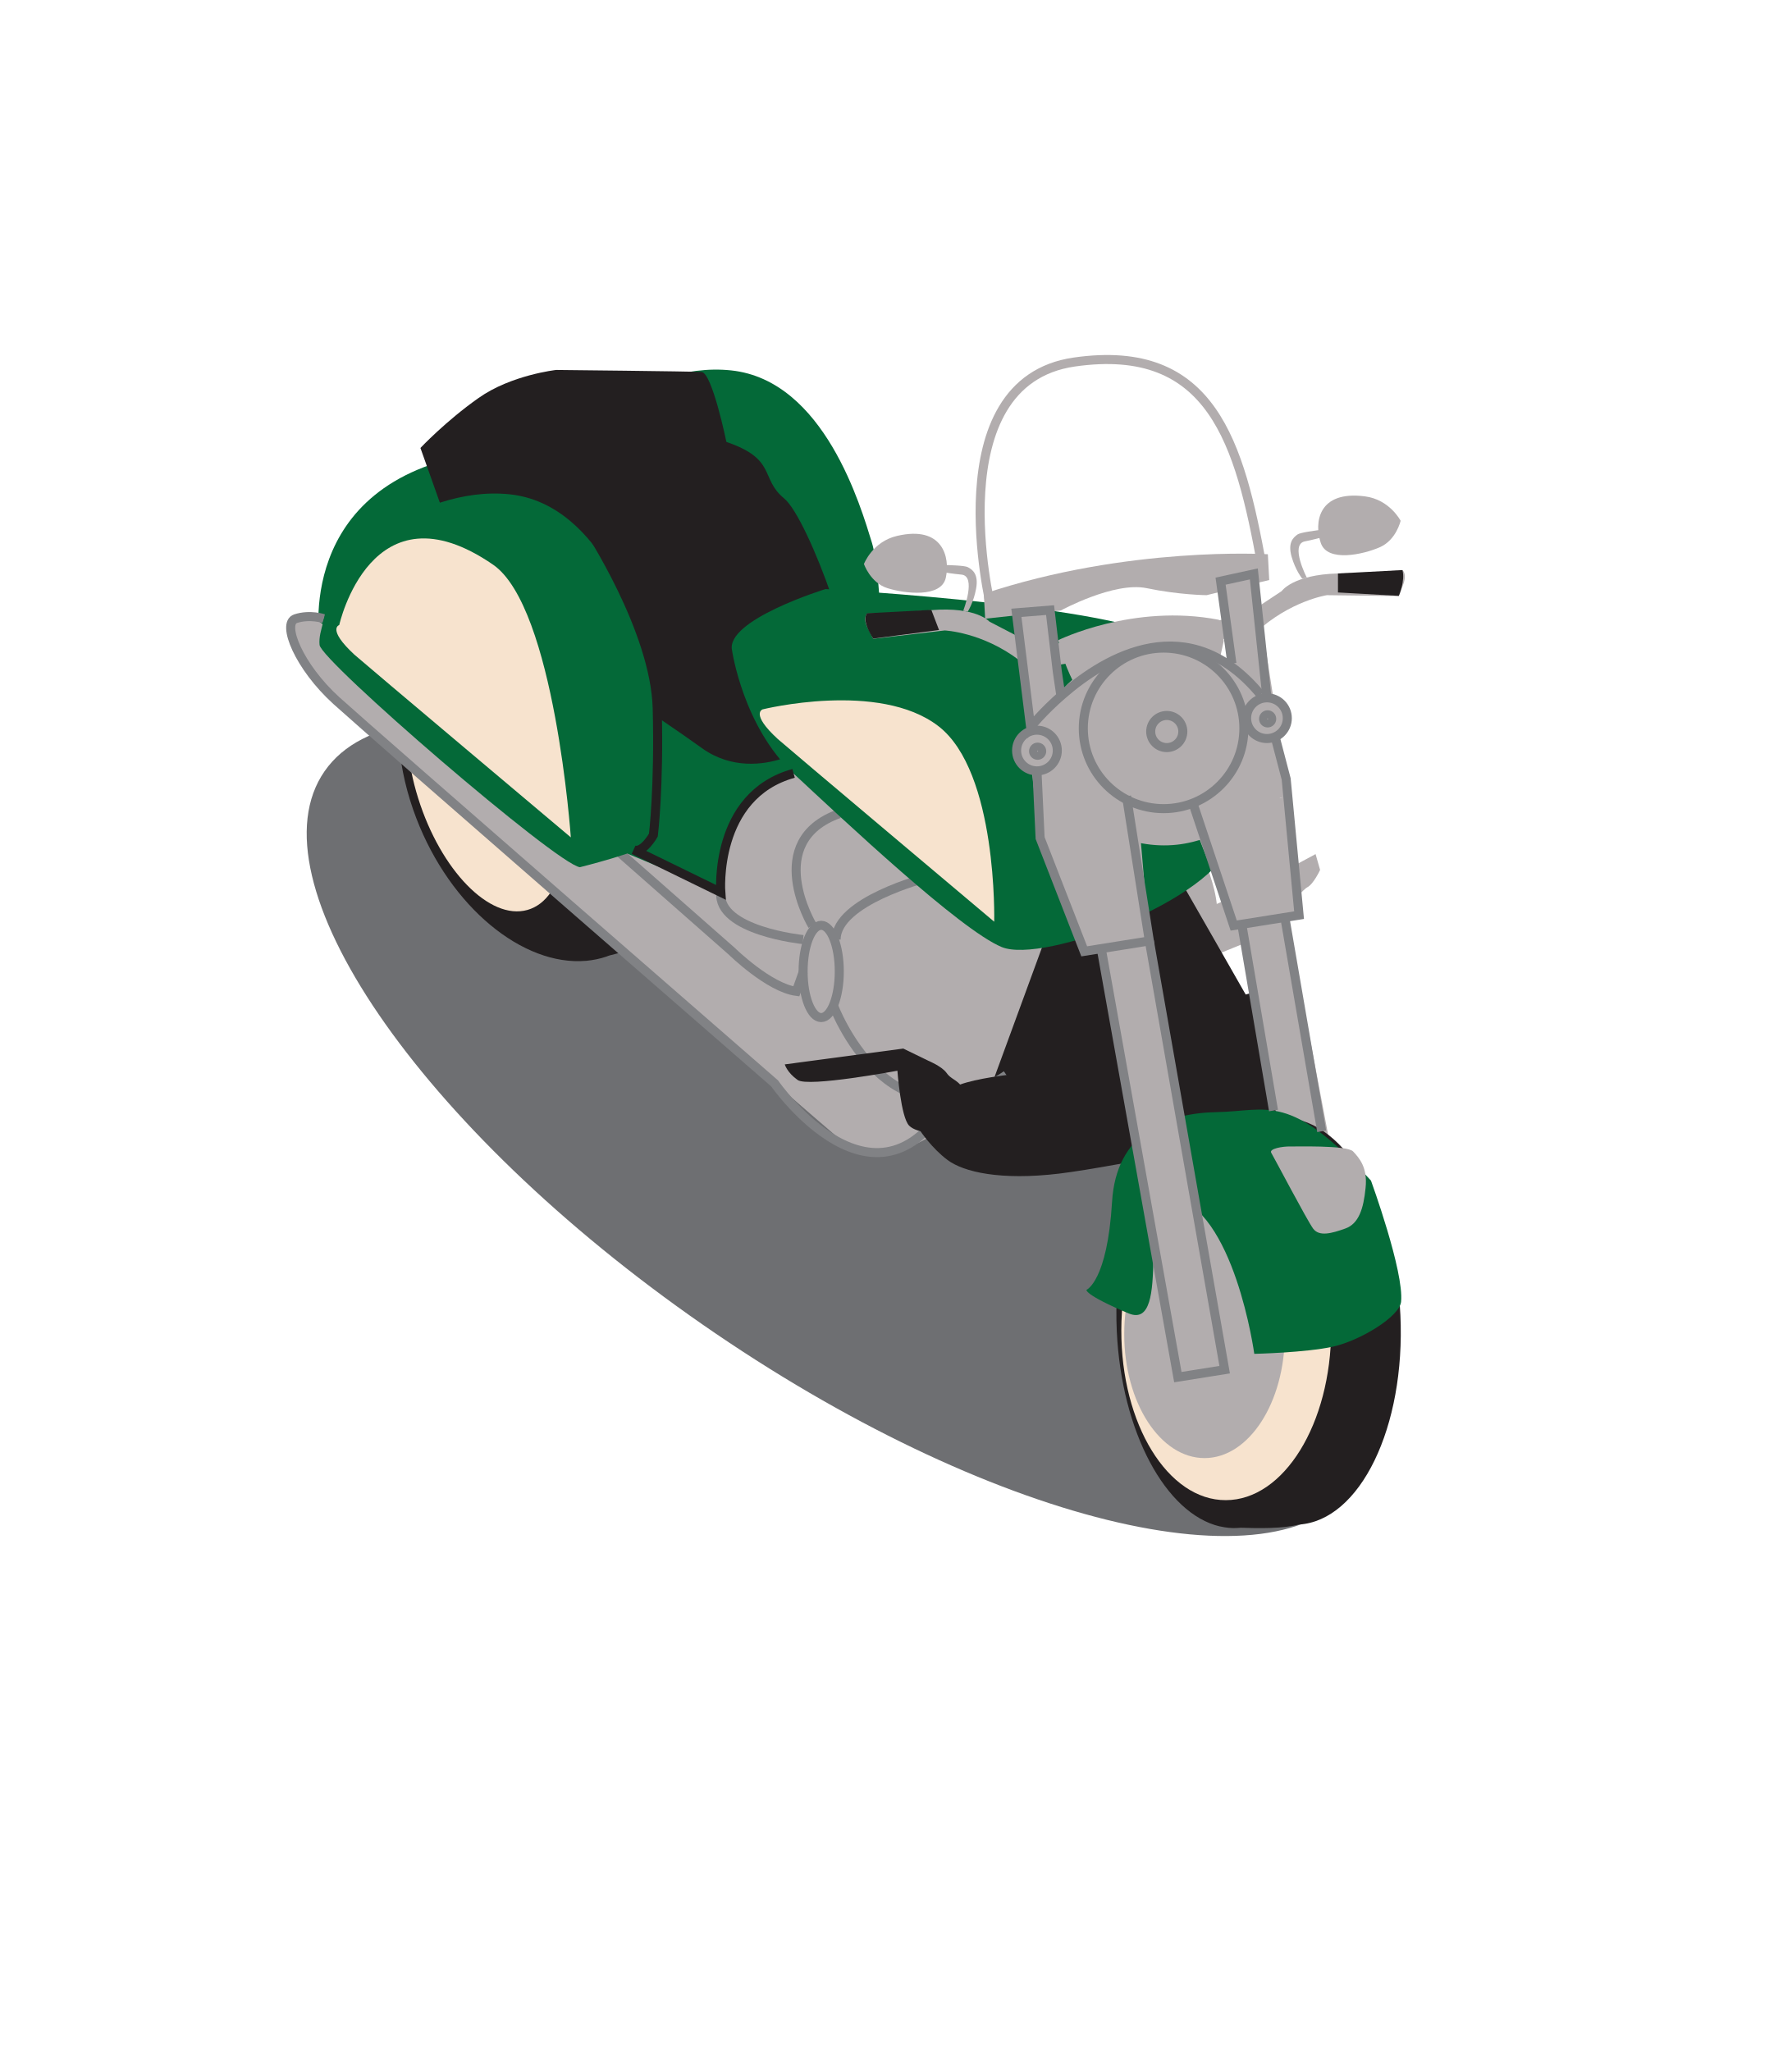
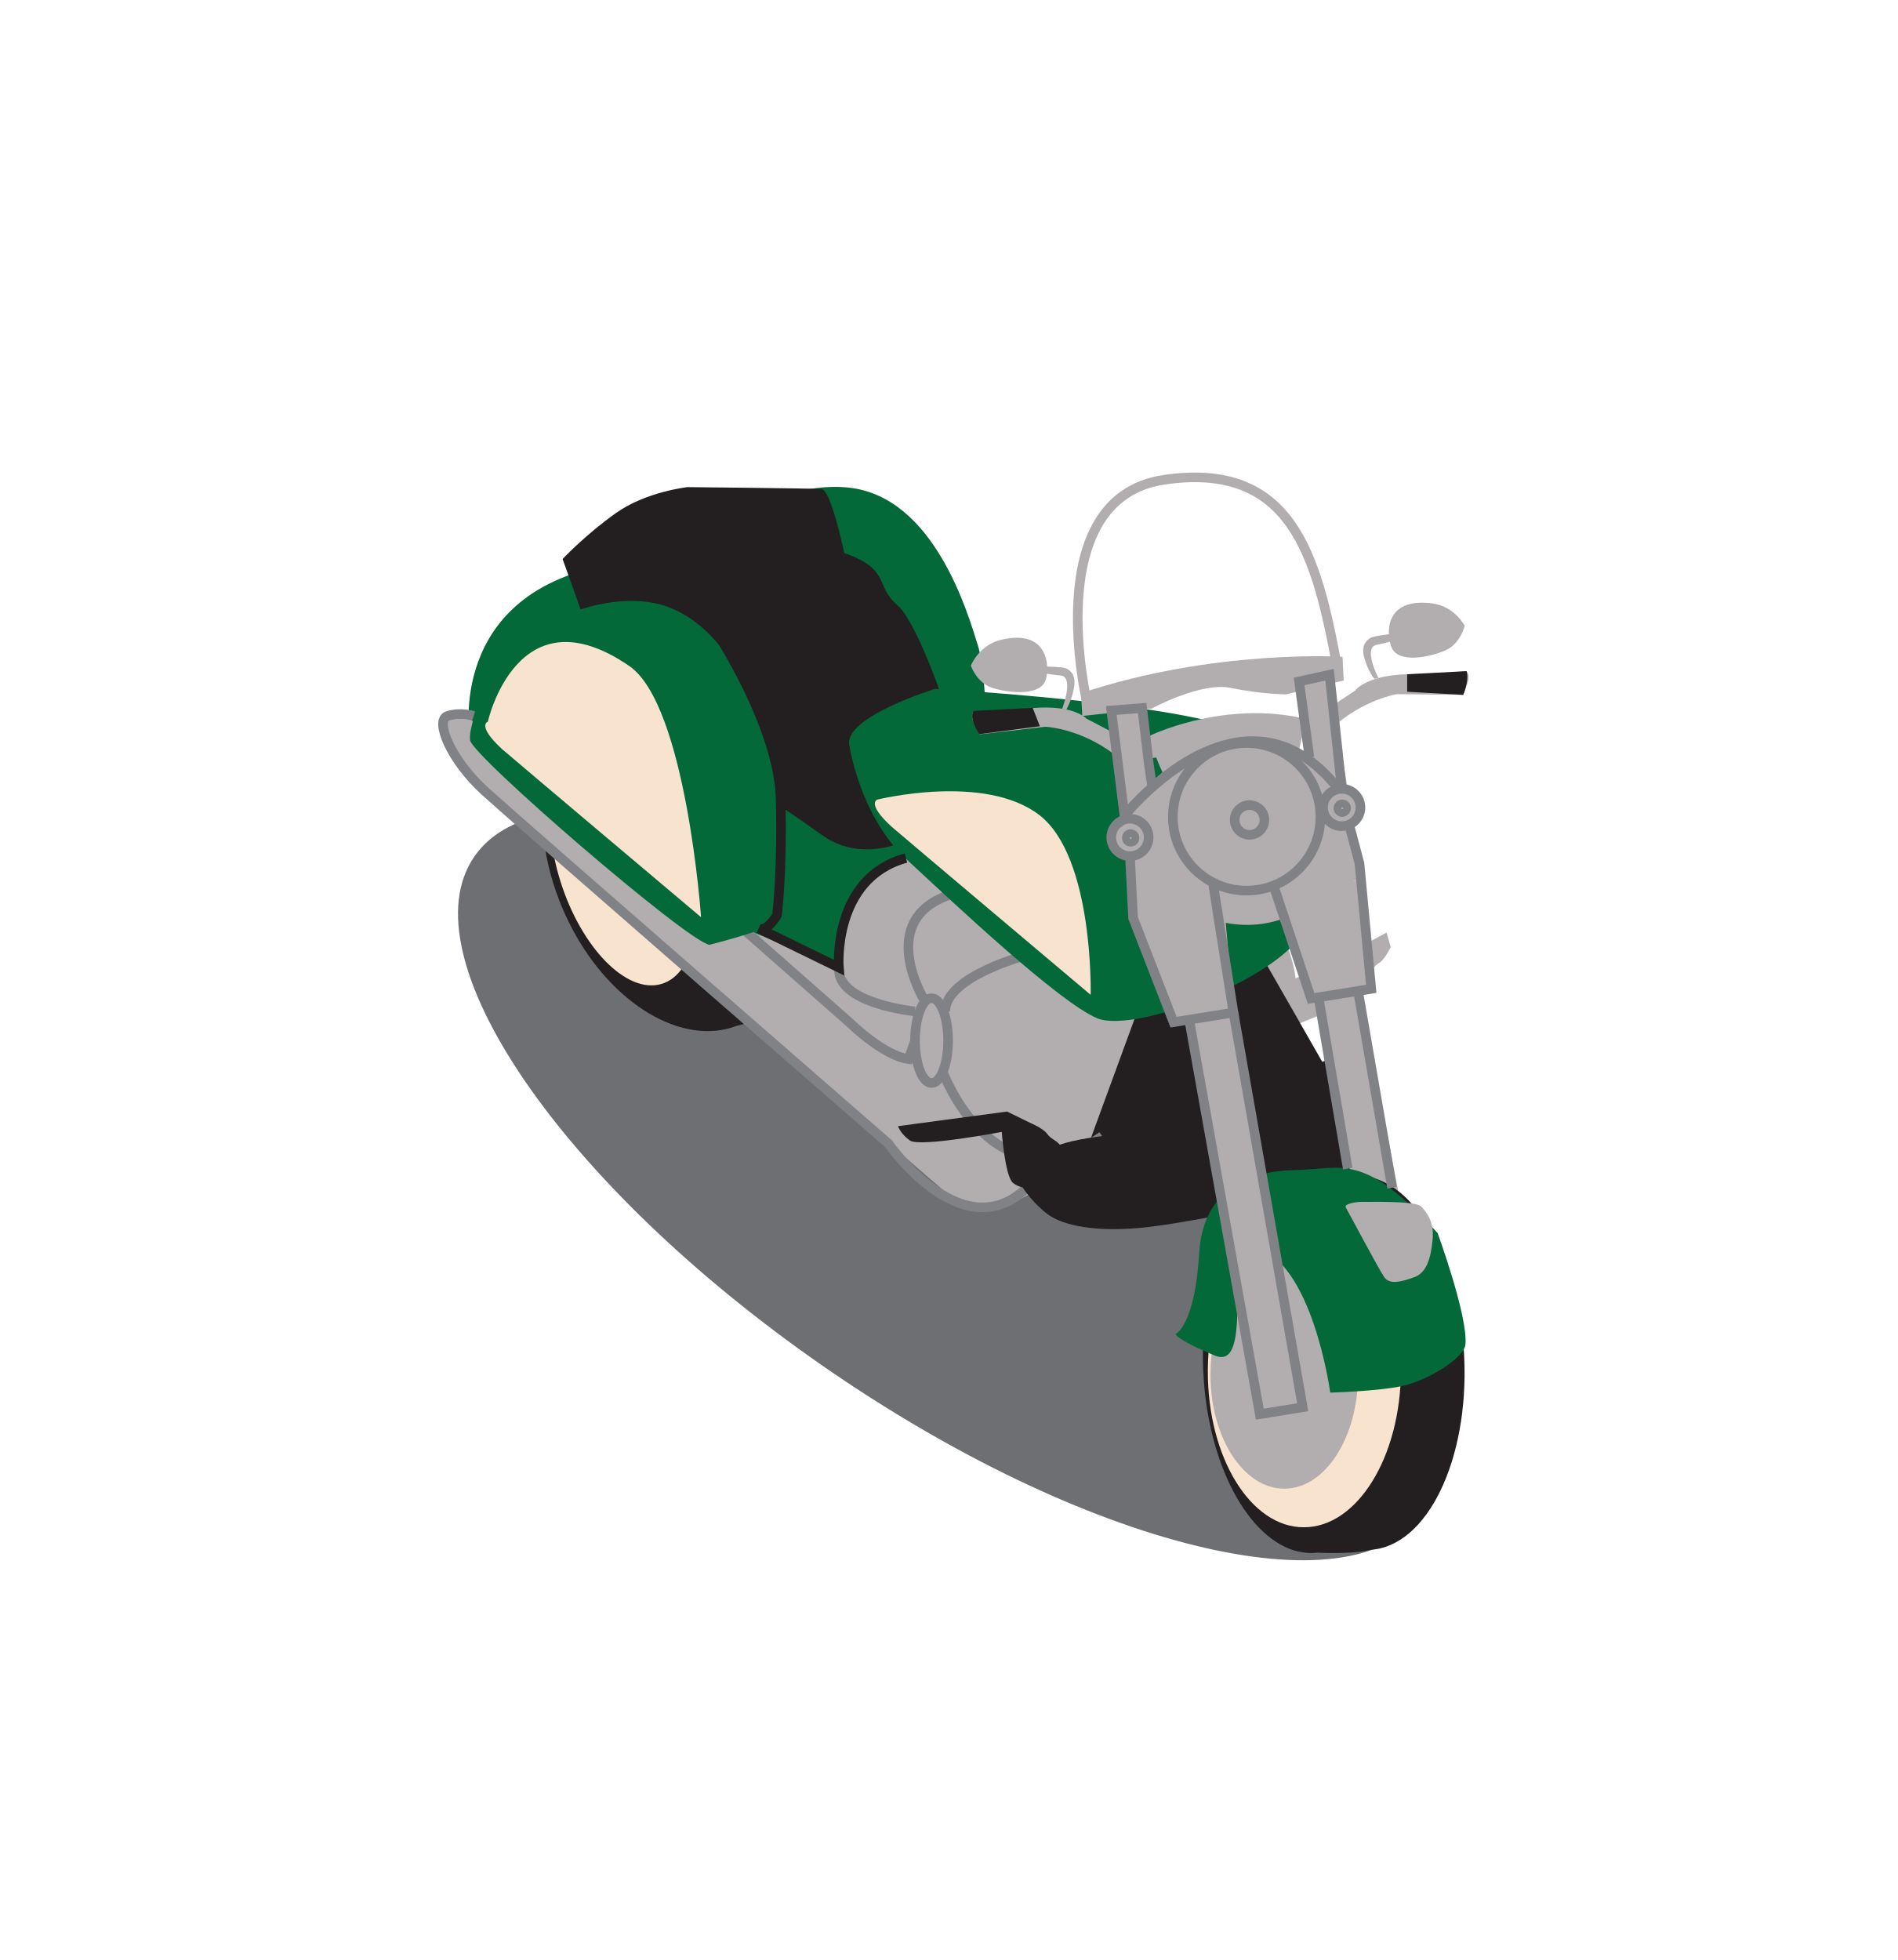
- <svg xmlns="http://www.w3.org/2000/svg" version="1.1" id="Layer_1" x="0px" y="0px" viewBox="0 0 792 907" enable-background="new 0 0 792 907" xml:space="preserve">
+ <svg xmlns="http://www.w3.org/2000/svg" version="1.1" id="Layer_1" x="0px" y="0px" viewBox="0 406 792 818" enable-background="new 0 406 792 818" xml:space="preserve">
  <g>
-     <ellipse transform="matrix(0.8215 0.5702 -0.5702 0.8215 350.7399 -122.5285)" fill="#6E6F72" cx="371.1" cy="499" rx="277" ry="105.7" />
-     <path fill="#231F20" d="M236.8,255c0,0-22.5,1.1-29.4,9.8c-29.6,9.9-40.1,53.4-23.3,97.1c15.1,39.3,47.1,65.4,75,63c0,0,0,0,0,0   s0,0,0.1,0c3.1-0.3,6.1-0.9,9-1.9c0.5-0.2,1-0.4,1.4-0.5c8.9-2.2,21.2-5.6,28-9.3c29.6-9.9,40.1-53.4,23.3-97.1   C304.1,272.4,266.4,245.1,236.8,255z" />
-     <path fill="#F7E3CE" d="M245.5,336.1c9.9,31.9,4.4,61.6-12.3,66.3c-16.7,4.7-38.3-17.5-48.3-49.4s-4.4-61.6,12.3-66.3   S235.5,304.1,245.5,336.1z" />
-     <path fill="#046938" d="M369.3,343.4c0,0-29,1.2-39.4,11.6c-10.3,10.4-11.3,39.7-11.3,39.7s-11.5,3.5-48.1-21.4   c-36.7-24.9-55.5-49.1-64.2-70c-8.7-20.9-8.8-24.9-19.1-35.6s-39.5-24-45.8,16.5c0,0-12.2-70.8,69.7-83.8s102.4-7.9,110-4.8   c7.6,3.1,53.6,90.7,56.8,103.7c3.2,13-5.3,32.1-5.3,32.1l1.1,5.5" />
-     <path fill="#B2ADAE" d="M139.7,273.9c4.5,1.2,231,197.7,231,197.7s11,4.4,28.5,0.1c17.5-4.3-6.2-6.1-13.4-10.5s-1.4-15.8,22.4-15.9   c23.8-0.1,18.6,8.3,16.3,9.9c-2.2,1.6-10.8,9.6-8.4,13.1c2.4,3.5,7.3,18.4,4.4,25.7c-2.9,7.4-32.1,24.2-46.7,11.9   c-14.6-12.3-226.5-196.7-226.5-196.7S111,266.1,139.7,273.9z" />
-     <path fill="#B2ADAE" d="M367.2,344.6c0,0-8.7-11.2-29.2,1.5c-20.5,12.7-19.3,48.6-19.3,48.6L276.2,377l-19.8,6.6l96.6,80.4   c0,0,23.6,33.9,59.2-2.9s3.1-21.3,3.1-21.3l-24-49.2L367.2,344.6L367.2,344.6" />
-     <path fill="none" stroke="#818285" stroke-width="4" stroke-miterlimit="10" d="M143.2,273.6c0,0-6.1-2.1-12.5,0   c-6.3,2.1,1.5,21.2,18,36.2c16.5,15,193.8,169.3,193.8,169.3s46.1,66.4,79.2,3.6" />
-     <path fill="#B2ADAE" d="M377,439.8c-1,3,22.7,43.9,49,51c26.2,7.1,42.5-27.2,44.5-33.1c2-5.9-0.8-26.5-2.5-28.4s-18-1.7-20-5.3   c-2-3.6-34.7-11.9-38.3-15.1c-3.6-3.3-7.2-3-13.8,0.4S377,439.8,377,439.8z" />
-     <ellipse fill="none" stroke="#818285" stroke-width="4" stroke-miterlimit="10" cx="363.1" cy="429.6" rx="8" ry="20.4" />
-     <path fill="none" stroke="#818285" stroke-width="4" stroke-miterlimit="10" d="M409.6,388.2" />
-     <path fill="none" stroke="#818285" stroke-width="4" stroke-miterlimit="10" d="M266.8,370.7l56.8,50c0,0,16.4,16.1,28.5,17.7   l3.1-8.7" />
-     <path fill="#046938" d="M354.3,328.7c0,0,28.3-7,32.6-11.4c4.3-4.4,3.4-61.9-1.4-77.4c-4.8-15.5-20.9-71.7-62.2-76.1   c-41.3-4.4-84.3,33.9-82,43.8s-2.8,15.9-2.1,22.8C239.8,237.3,344,327.2,354.3,328.7z" />
-     <path fill="#B2ADAE" d="M446.5,441c-4.6,0.3-30.6,7-30.6,7s-2.4,10.4,2.7,9.6c5.2-0.8,33.4,1.1,35.4-0.5s104.9-43.5,104.9-43.5   s16.3-19.8,19.1-21.2s5.7-7.7,5.7-7.7l-2-7c0,0-34.9,18.9-37.7,19.5c-2.7,0.6-62.3,28.8-68.4,31.5s-33.2,11.1-33.2,11.1L446.5,441z   " />
-     <path fill="#B2ADAE" d="M439.6,366.9c0,0-26.2,19.2-18.4,30.5c7.8,11.4,21.8,42.2,39.1,40.9c17.3-1.3,69.9-16,76.2-27   c6.3-11-6.1-39.1-14.3-50C514,350.3,454.5,342.6,439.6,366.9z" />
-     <path fill="#231F20" d="M479.2,368.6l-44.6,121.7c0,0-0.8,13.7,4.1,19.2c4.9,5.5,134.7-17.7,134.7-17.7s3.6-5.5-2.4-16.4   c-6-11-63.7-111.6-63.7-111.6L479.2,368.6L479.2,368.6L479.2,368.6L479.2,368.6l9.9,15.6L479.2,368.6L479.2,368.6L479.2,368.6" />
-     <path fill="#B2ADAE" d="M391.1,365.5c3.2,2.7,2.9,52,23.6,53.3s31.9,2.8,30.1-14.7c-1.8-17.5-18.2-59.7-29.3-55.3   C404.4,353.3,391.1,365.5,391.1,365.5L391.1,365.5" />
-     <path fill="#B2ADAE" d="M380.1,350c0,0-2.7-5.9-12.9-5.4c-10.2,0.4-11.3,1.8-12.1,8c-0.8,6.2,22.3,36.2,26.7,38.8   c4.4,2.6,20.3,16.3,27.1,14s14.3-20.7,4.4-31.4C403.3,363.3,380.1,350,380.1,350z" />
-     <path fill="#B2ADAE" d="M367.2,344.6c0,0-15.1,6.2-19.5,16.2c-4.4,10-5,14.7-2.7,18c2.3,3.3,39.3,23.7,50.9,22.3   c11.6-1.4,18.5-11.6,14.3-17.5s-14.3-19.7-18.4-23.7C387.7,355.8,367.2,344.6,367.2,344.6L367.2,344.6" />
-     <polygon fill="#B2ADAE" points="418.6,409.2 427.9,452 436.5,457.1 451.4,413.9 430.7,401.5  " />
-     <polygon fill="#B2ADAE" points="415.3,439.8 395.8,401 404.5,402.1 419.8,438.5  " />
-     <path fill="none" stroke="#818285" stroke-width="4" stroke-miterlimit="10" d="M368.5,444.6c0,0,24.6,66.2,76.5,30.8" />
-     <path fill="#B2ADAE" d="M410.1,442.4c0,0-0.1-11.7,15.6-5.6c15.7,6.1,19.7,20.9,16.6,28.4c-3.1,7.5-17.6,11.5-24.7,2.7   C410.6,459.1,401.8,449.8,410.1,442.4z" />
-     <path fill="#231F20" d="M410.5,469.1l-11.1-5.4l-52.4,7c0,0,1,3.6,5.7,6.9c4.7,3.3,44.1-4.1,44.1-4.1s1.5,20.6,5.2,24.3   s14.2,3.6,15.5,2.2c1.3-1.4,7.3-6,8.5-9.2c1.2-3.2,1.7-6.9-0.7-10.2c-2.3-3.3-4.9-3.3-6.9-6.3C416.3,471.5,410.5,469.1,410.5,469.1   z" />
-     <path fill="#231F20" d="M513,463.8l13.7-17.1l37.8-10.8c0,0,2.5,6.8,0.6,9.1c-2,2.2-20.9,5.5-25.4,9c-4.6,3.5-3.8,18.8-5.5,23.8   c-1.7,5-1.7,13.9-6.8,10s-8.3-6.1-10.3-7.2c-2-1.1-2.9-5.9-3.6-8.2S513,463.8,513,463.8z" />
-     <path fill="#231F20" d="M350.7,333.6c0,0-2,1-5.2,2c-7.5,2.4-21.9,4.8-35.2-4.8c-19.1-13.8-52.5-35.3-62.8-42.5s-31-36.6,3.4-59.6   s47.6-40.9,70.2-33.3c22.6,7.7,14.8,16.1,25.6,25c10.9,8.9,35.4,77.5,29.2,86.7S350.7,333.6,350.7,333.6L350.7,333.6" />
-     <path fill="#231F20" d="M321.2,195.5c0,0-6.3-30.7-11-31c-4.7-0.3-64.3-0.9-64.3-0.9s-19.9,2.2-34.3,12.4   c-14.5,10.2-25.7,22.1-25.7,22.1s2.3,6.5,4.9,13.8c2.6,7.3,7.3,20.6,7.3,20.6s5.8-3.1,23.1,21.4s17.3,24.5,17.3,24.5   s28-35.6,30.3-41.7C271,230.8,321.2,195.5,321.2,195.5z" />
-     <path fill="#231F20" d="M406.9,500.1c0,0,5,7.6,12.1,12.9c7.1,5.3,23.4,9.1,49.3,6c25.8-3.1,97.8-18.4,97.8-18.4s0.8-10.1,0.3-12.9   c-0.5-2.7-100.2-16-100.2-16c-7.3,3.4-40.9,3.6-48.5,11.8S406.9,500.1,406.9,500.1z" />
-     <path fill="#046938" d="M256.4,383.5c0,0,28.3-7,32.6-11.4c4.3-4.4,3.4-61.9-1.4-77.4c-4.8-15.5-20.9-71.7-62.2-76.1   c-41.3-4.4-84.3,33.9-82,43.8s-2.8,15.9-2.1,22.8C141.8,292.2,246,382.1,256.4,383.5z" />
-     <path fill="none" stroke="#818285" stroke-width="4" stroke-miterlimit="10" d="M409.6,388.2c0,0-39.9,10.3-39.9,27.3" />
-     <path fill="none" stroke="#818285" stroke-width="4" stroke-miterlimit="10" d="M359.2,409.3c0,0-22.4-37.3,11.9-49.5" />
-     <path fill="none" stroke="#818285" stroke-width="4" stroke-miterlimit="10" d="M355.1,415.5c0,0-37.8-3.8-36.4-20.8" />
-     <path fill="#046938" d="M323.7,287.7c0,0,4.9,33.7,27.2,54.4c22.3,20.7,73.5,69,92,76.7c18.6,7.7,94.5-21.4,101.3-46.5   c6.9-25.1-12.8-69.4-24.7-86.6c-11.9-17.3-154.5-25.2-154.5-25.2S320.5,274.2,323.7,287.7z" />
-     <path fill="#F7E3CE" d="M343.9,326.8c3.2,2.9,95.7,80.8,95.7,80.8s1.6-66.3-24.7-86.5c-26.2-20.2-77.7-7.4-77.7-7.4   S331.6,315.5,343.9,326.8z" />
-     <path fill="#F7E3CE" d="M156.7,289.5c3.2,2.9,95.7,80.8,95.7,80.8s-7.1-101.8-34.4-120.6c-53.9-37.1-68,26.7-68,26.7   S144.4,278.1,156.7,289.5z" />
-     <path fill="#B2ADAE" d="M463,333.2c0,0-9.8-36.3,41.2-44.8c51-8.5,56.3,33.8,56.3,33.8s-1.2,32.8-15.2,42.1   c-14,9.3-33.7,14.4-57.4,3C464.3,355.9,463,333.2,463,333.2z" />
-     <path fill="none" stroke="#B2ADAE" stroke-width="4" stroke-miterlimit="10" d="M438.1,268.3c0,0-24.2-99.4,36.9-108.2   s73.1,36.1,83,90.1" />
-     <path fill="#B2ADAE" d="M547.4,405.2c1.2,3.6,30.5,159.8,30.5,159.8l20.7-3.3L567.2,396L547.4,405.2z" />
-     <path fill="#231F20" d="M565.8,494.4c0,0-19-5.4-27,1.6c-27.2,1.6-47.3,43.1-45,92.7c2.1,44.7,21.7,80.7,45.5,86.3c0,0,0,0,0,0   s0,0,0.1,0c2.6,0.6,5.3,0.9,7.9,0.7c0.4,0,0.9-0.1,1.3-0.1c7.9,0.3,19,0.4,25.6-1.4c27.2-1.6,47.3-43.1,45-92.7   C616.9,531.7,593,492.8,565.8,494.4z" />
-     <path fill="#F7E3CE" d="M588.6,588c-0.1,41.6-20.9,75.4-46.6,75.4c-25.6,0.1-46.3-33.6-46.2-75.2s20.9-75.4,46.6-75.4   C568,512.7,588.7,546.4,588.6,588z" />
-     <ellipse fill="#B2ADAE" cx="532.6" cy="590" rx="35.5" ry="54.8" />
-     <path fill="#046938" d="M491.7,531.6c1.8-30.6,24.1-39.4,46.4-39.8c22.4-0.4,32.2-9.2,68.1,30.3c0,0,14.7,40.3,13.3,53.6   c-0.7,6.5-17.8,17-30,19.8c-12.2,2.7-34.9,3.2-34.9,3.2s-8.8-64.2-37-69.9c-15.2-3.1,1.1,60.3-18.6,52   c-19.7-8.3-18.6-10.4-18.6-10.4S489.6,566.6,491.7,531.6z" />
-     <path fill="#B2ADAE" d="M459.9,370.6c0.5,3,19.5,50,19.5,50l28.8-4.6l-4.5-52.4L459.9,370.6z" />
-     <path fill="#B2ADAE" d="M484.9,414.9c1.3,4.4,35.9,194.1,35.9,194.1l20.7-3.3l-37.1-201.3L484.9,414.9z" />
-     <path fill="#B2ADAE" d="M526,359.2c0.5,3,19.5,50,19.5,50l28.8-4.6l-4.5-52.4L526,359.2z" />
-     <path fill="#B2ADAE" d="M459.9,370.6c0,0,62.6,1.6,106.3-17.8l3.7-0.6l-15.5-98.4l-14.7,3.1l11.3,82.9c0,0-28,17.5-49.1,16   s-27.5,1.4-27.5,1.4l-10.2-87.5l-14.9,1.2C449.4,271,456.6,350.6,459.9,370.6z" />
-     <path fill="#B2ADAE" d="M435.6,273.6L469,270c0,0,23.6-12.9,38-9.9c14.4,3,26.5,3.1,26.5,3.1l27.7-6.7l-0.6-11.4   c0,0-61.8-3.8-125.6,17.5L435.6,273.6z" />
-     <path fill="#B2ADAE" d="M467.9,283.1c0,0,33.2-16.4,71.1-9l2.1,9.3c0,0-6.5,32-16.5,53.6l-17.1,5   C507.6,342,475.6,317.3,467.9,283.1z" />
-     <polygon fill="#B2ADAE" points="458.1,285.9 549.4,272.8 549.8,281.2 461,295.1  " />
-     <circle fill="#B2ADAE" cx="511.3" cy="322.1" r="37.7" />
-     <circle fill="#B2ADAE" cx="459.9" cy="331.9" r="10.6" />
-     <circle fill="#B2ADAE" cx="558.8" cy="317.6" r="10.6" />
-     <path fill="#B2ADAE" d="M458.7,285.9l-21.2-11c0,0-5.7-6.7-25.6-5.1c-19.9,1.6-28.5,1.5-28.5,1.5s-2.1,1.8,0.3,6.5   c2.4,4.7,2.4,4.7,2.4,4.7l31.6-3.7c0,0,16.6,0.7,33,13.2C467.3,304.4,458.7,285.9,458.7,285.9z" />
-     <path fill="#B2ADAE" d="M425.9,270.1c0,0,6-15.4-0.8-16s-15.3-2.4-15.3-2.4l-0.1-1.9c0,0,2.7,0,6,0c4.8,0.1,10.8,0.3,12.2,1   c2.4,1.2,4.8,3.4,3.7,9.5c-1.1,6.1-3.7,10.2-3.7,10.2L425.9,270.1z" />
-     <path fill="#B2ADAE" d="M396.6,237c-10.8,2.5-14.6,12.4-14.6,12.4s2.8,8.3,10.4,10.7c7.6,2.4,23.8,4.4,25.8-4.6   S416.9,232.2,396.6,237z" />
-     <path fill="#B2ADAE" d="M546.8,274.6l19.9-13.2c0,0,5-7.3,24.9-7.8c19.9-0.5,28.5-1.5,28.5-1.5s2.2,1.5,0.3,6.5c-1.9,5-1.9,5-1.9,5   l-31.8-0.4c0,0-16.4,2.5-31.5,16.6C540.2,293.9,546.8,274.6,546.8,274.6z" />
-     <path fill="#B2ADAE" d="M577.8,255.4c0,0-7.6-14.7-0.8-16s15-4,15-4l-0.1-1.9c0,0-2.7,0.2-6,0.6c-4.7,0.5-10.8,1.4-12.1,2.2   c-2.2,1.5-4.4,3.9-2.7,9.9s4.7,9.7,4.7,9.7L577.8,255.4z" />
-     <path fill="#B2ADAE" d="M603.5,219.5c11,1.4,15.8,10.8,15.8,10.8s-1.9,8.5-9.2,11.7s-23.2,6.8-26.1-1.9   C581,231.3,582.7,216.8,603.5,219.5z" />
-     <circle fill="none" stroke="#818285" stroke-width="4" stroke-miterlimit="10" cx="514.5" cy="322.1" r="35.5" />
-     <circle fill="none" stroke="#818285" stroke-width="4" stroke-miterlimit="10" cx="515.9" cy="323.5" r="7.1" />
-     <circle fill="none" stroke="#818285" stroke-width="4" stroke-miterlimit="10" cx="458.5" cy="331.9" r="9" />
-     <circle fill="none" stroke="#818285" stroke-width="4" stroke-miterlimit="10" cx="458.8" cy="332.2" r="1.8" />
-     <circle fill="none" stroke="#818285" stroke-width="4" stroke-miterlimit="10" cx="560.2" cy="317.6" r="9" />
-     <circle fill="none" stroke="#818285" stroke-width="4" stroke-miterlimit="10" cx="560.5" cy="317.9" r="1.8" />
-     <polyline fill="none" stroke="#818285" stroke-width="4" stroke-miterlimit="10" points="498.1,352.1 508.2,416.1 479.4,420.7    459.9,370.6 458.5,340.8  " />
-     <polyline fill="none" stroke="#818285" stroke-width="4" stroke-miterlimit="10" points="527.4,355 545.5,409.3 574.4,404.7    568.7,344.5 563.8,325.8  " />
-     <path fill="none" stroke="#818285" stroke-width="4" stroke-miterlimit="10" d="M557.4,307.2c-31.7-38.4-68.1-17-87.6,0   c-8.8,7.6-14.1,14.3-14.1,14.3l-6.3-50.5l14.9-1.2l3.2,27.2l1.6,10.8" />
-     <polyline fill="none" stroke="#818285" stroke-width="4" stroke-miterlimit="10" points="486.7,418.2 520.8,609 541.5,605.7    508.2,416.1  " />
-     <polyline fill="none" stroke="#818285" stroke-width="4" stroke-miterlimit="10" points="544.7,293.4 539.7,257 554.4,253.8    560.2,308.6  " />
-     <line fill="none" stroke="#818285" stroke-width="4" stroke-miterlimit="10" x1="549.1" y1="408.9" x2="563.1" y2="491.1" />
-     <line fill="none" stroke="#818285" stroke-width="4" stroke-miterlimit="10" x1="568.1" y1="405.7" x2="584.4" y2="500.3" />
-     <path fill="#231F20" d="M591.6,253.6v8.4l26.9,1.5c0,0,2.9-6.6,1.6-11.4L591.6,253.6z" />
-     <path fill="#231F20" d="M383.4,271.2c0,0-2.9,2.5,2.7,11.2l29.1-3.8l-3.4-8.9L383.4,271.2z" />
-     <path fill="none" stroke="#231F20" stroke-width="4" stroke-miterlimit="10" d="M259.8,233.2c0,0,29.9,45.1,30.8,80.1   s-1.7,56-1.7,56s-4.6,8.2-8.7,6.5l38.5,18.8c0,0-3.3-42.8,32.2-52.6" />
-     <path fill="#B2ADAE" d="M570.6,507c1.3,0.1,25-0.7,27.7,2.2c2.7,2.9,6.5,7.1,5.5,16.2c-0.9,9.1-3,15.8-9,17.9   c-5.9,2.1-11.5,3.7-14.2,0s-17.4-31.7-18.5-33.5C561,508,567.1,506.9,570.6,507z" />
+     <ellipse transform="matrix(0.5702 -0.8215 0.8215 0.5702 -569.7925 712.1364)" fill="#6E6F72" cx="395.7" cy="900.6" rx="91.8" ry="240.6" />
+     <path fill="#231F20" d="M279,688.6c0,0-19.5,1-25.5,8.5c-25.7,8.6-34.8,46.4-20.2,84.4c13.1,34.1,40.9,56.8,65.2,54.7l0,0   c0,0,0,0,0.1,0c2.7-0.3,5.3-0.8,7.8-1.7c0.4-0.2,0.9-0.3,1.2-0.4c7.7-1.9,18.4-4.9,24.3-8.1c25.7-8.6,34.8-46.4,20.2-84.4   C337.5,703.8,304.8,680,279,688.6z" />
+     <path fill="#F7E3CE" d="M286.6,759.1c8.6,27.7,3.8,53.5-10.7,57.6c-14.5,4.1-33.3-15.2-42-42.9c-8.7-27.7-3.8-53.5,10.7-57.6   C259.2,712.1,277.9,731.3,286.6,759.1z" />
+     <path fill="#046938" d="M394.1,765.4c0,0-25.2,1-34.2,10.1c-8.9,9-9.8,34.5-9.8,34.5s-10,3-41.8-18.6   c-31.9-21.6-48.2-42.7-55.8-60.8c-7.6-18.2-7.6-21.6-16.6-30.9s-34.3-20.8-39.8,14.3c0,0-10.6-61.5,60.5-72.8   c71.1-11.3,89-6.9,95.6-4.2c6.6,2.7,46.6,78.8,49.3,90.1c2.8,11.3-4.6,27.9-4.6,27.9l1,4.8" />
+     <path fill="#B2ADAE" d="M194.7,705.1c3.9,1,200.7,171.7,200.7,171.7s9.6,3.8,24.8,0.1c15.2-3.7-5.4-5.3-11.6-9.1   s-1.2-13.7,19.5-13.8c20.7-0.1,16.2,7.2,14.2,8.6c-1.9,1.4-9.4,8.3-7.3,11.4s6.3,16,3.8,22.3c-2.5,6.4-27.9,21-40.6,10.3   c-12.7-10.7-196.8-170.9-196.8-170.9S169.8,698.3,194.7,705.1z" />
+     <path fill="#B2ADAE" d="M392.3,766.5c0,0-7.6-9.7-25.4,1.3c-17.8,11-16.8,42.2-16.8,42.2l-36.9-15.4l-17.2,5.7l83.9,69.8   c0,0,20.5,29.4,51.4-2.5s2.7-18.5,2.7-18.5l-20.8-42.7L392.3,766.5L392.3,766.5" />
+     <path fill="none" stroke="#818285" stroke-width="4" stroke-miterlimit="10" d="M197.7,704.8c0,0-5.3-1.8-10.9,0   c-5.5,1.8,1.3,18.4,15.6,31.4c14.3,13,168.4,147.1,168.4,147.1s40,57.7,68.8,3.1" />
+     <path fill="#B2ADAE" d="M400.8,849.2c-0.9,2.6,19.7,38.1,42.6,44.3c22.8,6.2,36.9-23.6,38.7-28.8c1.7-5.1-0.7-23-2.2-24.7   c-1.5-1.7-15.6-1.5-17.4-4.6c-1.7-3.1-30.1-10.3-33.3-13.1c-3.1-2.9-6.3-2.6-12,0.3S400.8,849.2,400.8,849.2z" />
+     <ellipse fill="none" stroke="#818285" stroke-width="4" stroke-miterlimit="10" cx="388.8" cy="840.3" rx="6.9" ry="17.7" />
+     <path fill="none" stroke="#818285" stroke-width="4" stroke-miterlimit="10" d="M429.2,804.4" />
+     <path fill="none" stroke="#818285" stroke-width="4" stroke-miterlimit="10" d="M305.1,789.2l49.3,43.4c0,0,14.2,14,24.8,15.4   l2.7-7.6" />
+     <path fill="#046938" d="M381.1,752.7c0,0,24.6-6.1,28.3-9.9c3.7-3.8,3-53.8-1.2-67.2c-4.2-13.5-18.2-62.3-54-66.1   c-35.9-3.8-73.2,29.4-71.2,38s-2.4,13.8-1.8,19.8C281.7,673.3,372.2,751.4,381.1,752.7z" />
+     <path fill="#B2ADAE" d="M461.2,850.2c-4,0.3-26.6,6.1-26.6,6.1s-2.1,9,2.3,8.3c4.5-0.7,29,1,30.8-0.4c1.7-1.4,91.1-37.8,91.1-37.8   s14.2-17.2,16.6-18.4c2.4-1.2,5-6.7,5-6.7l-1.7-6.1c0,0-30.3,16.4-32.8,16.9c-2.3,0.5-54.1,25-59.4,27.4   c-5.3,2.3-28.8,9.6-28.8,9.6L461.2,850.2z" />
+     <path fill="#B2ADAE" d="M455.2,785.9c0,0-22.8,16.7-16,26.5c6.8,9.9,18.9,36.7,34,35.5c15-1.1,60.7-13.9,66.2-23.5   c5.5-9.6-5.3-34-12.4-43.4C519.8,771.4,468.2,764.7,455.2,785.9z" />
+     <path fill="#231F20" d="M489.6,787.3l-38.7,105.7c0,0-0.7,11.9,3.6,16.7c4.3,4.8,117-15.4,117-15.4s3.1-4.8-2.1-14.2   c-5.2-9.6-55.3-96.9-55.3-96.9L489.6,787.3L489.6,787.3L489.6,787.3L489.6,787.3l8.6,13.6L489.6,787.3L489.6,787.3L489.6,787.3" />
+     <path fill="#B2ADAE" d="M413.1,784.6c2.8,2.3,2.5,45.2,20.5,46.3c18,1.1,27.7,2.4,26.1-12.8s-15.8-51.9-25.5-48   C424.6,774,413.1,784.6,413.1,784.6L413.1,784.6" />
+     <path fill="#B2ADAE" d="M403.5,771.2c0,0-2.3-5.1-11.2-4.7c-8.9,0.3-9.8,1.6-10.5,6.9c-0.7,5.4,19.4,31.4,23.2,33.7   s17.6,14.2,23.5,12.2s12.4-18,3.8-27.3C423.7,782.7,403.5,771.2,403.5,771.2z" />
+     <path fill="#B2ADAE" d="M392.3,766.5c0,0-13.1,5.4-16.9,14.1c-3.8,8.7-4.3,12.8-2.3,15.6c2,2.9,34.1,20.6,44.2,19.4   c10.1-1.2,16.1-10.1,12.4-15.2c-3.6-5.1-12.4-17.1-16-20.6C410.1,776.2,392.3,766.5,392.3,766.5L392.3,766.5" />
+     <polygon fill="#B2ADAE" points="437,822.6 445.1,859.8 452.5,864.2 465.5,826.7 447.5,815.9  " />
+     <polygon fill="#B2ADAE" points="434.1,849.2 417.2,815.5 424.7,816.4 438,848.1  " />
+     <path fill="none" stroke="#818285" stroke-width="4" stroke-miterlimit="10" d="M393.5,853.4c0,0,21.4,57.5,66.5,26.8" />
+     <path fill="#B2ADAE" d="M429.6,851.4c0,0-0.1-10.2,13.6-4.9c13.6,5.3,17.1,18.2,14.4,24.7s-15.3,10-21.5,2.3   C430,865.9,422.4,857.9,429.6,851.4z" />
+     <path fill="#231F20" d="M429.9,874.6l-9.6-4.7l-45.5,6.1c0,0,0.9,3.1,5,6c4.1,2.9,38.3-3.6,38.3-3.6s1.3,17.9,4.5,21.1   c3.2,3.2,12.3,3.1,13.5,1.9c1.1-1.2,6.3-5.2,7.4-8c1-2.8,1.5-6-0.6-8.9c-2-2.9-4.3-2.9-6-5.5C435,876.7,429.9,874.6,429.9,874.6z" />
+     <path fill="#231F20" d="M519,870l11.9-14.9l32.8-9.4c0,0,2.2,5.9,0.5,7.9c-1.7,1.9-18.2,4.8-22.1,7.8c-4,3-3.3,16.3-4.8,20.7   s-1.5,12.1-5.9,8.7s-7.2-5.3-8.9-6.3c-1.7-1-2.5-5.1-3.1-7.1S519,870,519,870z" />
+     <path fill="#231F20" d="M378,756.9c0,0-1.7,0.9-4.5,1.7c-6.5,2.1-19,4.2-30.6-4.2c-16.6-12-45.6-30.7-54.6-36.9s-26.9-31.8,3-51.8   c29.9-20,41.4-35.5,61-28.9c19.6,6.7,12.9,14,22.2,21.7c9.5,7.7,30.8,67.3,25.4,75.3C394.5,741.9,378,756.9,378,756.9L378,756.9" />
+     <path fill="#231F20" d="M352.4,637c0,0-5.5-26.7-9.6-26.9c-4.1-0.3-55.9-0.8-55.9-0.8s-17.3,1.9-29.8,10.8   c-12.6,8.9-22.3,19.2-22.3,19.2s2,5.6,4.3,12c2.3,6.3,6.3,17.9,6.3,17.9s5-2.7,20.1,18.6c15,21.3,15,21.3,15,21.3   s24.3-30.9,26.3-36.2C308.8,667.6,352.4,637,352.4,637z" />
+     <path fill="#231F20" d="M426.8,901.6c0,0,4.3,6.6,10.5,11.2s20.3,7.9,42.8,5.2c22.4-2.7,85-16,85-16s0.7-8.8,0.3-11.2   c-0.4-2.3-87-13.9-87-13.9c-6.3,3-35.5,3.1-42.1,10.3S426.8,901.6,426.8,901.6z" />
+     <path fill="#046938" d="M296.1,800.3c0,0,24.6-6.1,28.3-9.9c3.7-3.8,3-53.8-1.2-67.2s-18.2-62.3-54-66.1   c-35.9-3.8-73.2,29.4-71.2,38c2,8.6-2.4,13.8-1.8,19.8C196.5,721,287,799.1,296.1,800.3z" />
+     <path fill="none" stroke="#818285" stroke-width="4" stroke-miterlimit="10" d="M429.2,804.4c0,0-34.7,8.9-34.7,23.7" />
+     <path fill="none" stroke="#818285" stroke-width="4" stroke-miterlimit="10" d="M385.4,822.7c0,0-19.5-32.4,10.3-43" />
+     <path fill="none" stroke="#818285" stroke-width="4" stroke-miterlimit="10" d="M381.8,828.1c0,0-32.8-3.3-31.6-18.1" />
+     <path fill="#046938" d="M354.5,717.1c0,0,4.3,29.3,23.6,47.3c19.4,18,63.8,59.9,79.9,66.6c16.2,6.7,82.1-18.6,88-40.4   c6-21.8-11.1-60.3-21.5-75.2c-10.3-15-134.2-21.9-134.2-21.9S351.8,705.3,354.5,717.1z" />
+     <path fill="#F7E3CE" d="M372.1,751c2.8,2.5,83.1,70.2,83.1,70.2s1.4-57.6-21.5-75.1c-22.8-17.5-67.5-6.4-67.5-6.4   S361.4,741.2,372.1,751z" />
+     <path fill="#F7E3CE" d="M209.5,718.6c2.8,2.5,83.1,70.2,83.1,70.2s-6.2-88.4-29.9-104.8c-46.8-32.2-59.1,23.2-59.1,23.2   S198.8,708.7,209.5,718.6z" />
+     <path fill="#B2ADAE" d="M475.5,756.6c0,0-8.5-31.5,35.8-38.9s48.9,29.4,48.9,29.4s-1,28.5-13.2,36.6c-12.2,8.1-29.3,12.5-49.9,2.6   C476.7,776.3,475.5,756.6,475.5,756.6z" />
+     <path fill="none" stroke="#B2ADAE" stroke-width="4" stroke-miterlimit="10" d="M453.9,700.2c0,0-21-86.3,32.1-94   s63.5,31.4,72.1,78.3" />
+     <path fill="#B2ADAE" d="M548.9,819.1c1,3.1,26.5,138.8,26.5,138.8l18-2.9l-27.3-143.9L548.9,819.1z" />
+     <path fill="#231F20" d="M564.8,896.6c0,0-16.5-4.7-23.5,1.4c-23.6,1.4-41.1,37.4-39.1,80.5c1.8,38.8,18.9,70.1,39.5,75l0,0   c0,0,0,0,0.1,0c2.3,0.5,4.6,0.8,6.9,0.6c0.3,0,0.8-0.1,1.1-0.1c6.9,0.3,16.5,0.3,22.2-1.2c23.6-1.4,41.1-37.4,39.1-80.5   C609.2,929,588.5,895.2,564.8,896.6z" />
+     <path fill="#F7E3CE" d="M584.7,977.9c-0.1,36.1-18.2,65.5-40.5,65.5c-22.2,0.1-40.2-29.2-40.1-65.3c0.1-36.1,18.2-65.5,40.5-65.5   C566.8,912.5,584.7,941.8,584.7,977.9z" />
+     <ellipse fill="#B2ADAE" cx="536" cy="979.7" rx="30.8" ry="47.6" />
+     <path fill="#046938" d="M500.5,928.9c1.6-26.6,20.9-34.2,40.3-34.6c19.5-0.3,28-8,59.2,26.3c0,0,12.8,35,11.6,46.6   c-0.6,5.6-15.5,14.8-26.1,17.2c-10.6,2.3-30.3,2.8-30.3,2.8s-7.6-55.8-32.1-60.7c-13.2-2.7,1,52.4-16.2,45.2   c-17.1-7.2-16.2-9-16.2-9S498.7,959.3,500.5,928.9z" />
+     <path fill="#B2ADAE" d="M472.9,789.1c0.4,2.6,16.9,43.4,16.9,43.4l25-4l-3.9-45.5L472.9,789.1z" />
+     <path fill="#B2ADAE" d="M494.6,827.6c1.1,3.8,31.2,168.6,31.2,168.6l18-2.9l-32.2-174.9L494.6,827.6z" />
+     <path fill="#B2ADAE" d="M530.3,779.2c0.4,2.6,16.9,43.4,16.9,43.4l25-4l-3.9-45.5L530.3,779.2z" />
+     <path fill="#B2ADAE" d="M472.9,789.1c0,0,54.4,1.4,92.3-15.5l3.2-0.5l-13.5-85.5l-12.8,2.7l9.8,72c0,0-24.3,15.2-42.7,13.9   s-23.9,1.2-23.9,1.2l-8.9-76l-12.9,1C463.7,702.5,470,771.7,472.9,789.1z" />
+     <path fill="#B2ADAE" d="M451.7,704.8l29-3.1c0,0,20.5-11.2,33-8.6c12.5,2.6,23,2.7,23,2.7l24.1-5.8l-0.5-9.9   c0,0-53.7-3.3-109.1,15.2L451.7,704.8z" />
+     <path fill="#B2ADAE" d="M479.8,713.1c0,0,28.8-14.2,61.8-7.8l1.8,8.1c0,0-5.6,27.8-14.3,46.6l-14.9,4.3   C514.3,764.2,486.5,742.8,479.8,713.1z" />
+     <polygon fill="#B2ADAE" points="471.3,715.5 550.6,704.1 550.9,711.4 473.8,723.5  " />
+     <circle fill="#B2ADAE" cx="517.5" cy="746.9" r="32.8" />
+     <circle fill="#B2ADAE" cx="472.9" cy="755.5" r="9.2" />
+     <circle fill="#B2ADAE" cx="558.8" cy="743" r="9.2" />
+     <path fill="#B2ADAE" d="M471.8,715.5l-18.4-9.6c0,0-5-5.8-22.2-4.4c-17.3,1.4-24.8,1.3-24.8,1.3s-1.8,1.6,0.3,5.6s2.1,4.1,2.1,4.1   l27.5-3.2c0,0,14.4,0.6,28.7,11.5C479.3,731.6,471.8,715.5,471.8,715.5z" />
+     <path fill="#B2ADAE" d="M443.3,701.8c0,0,5.2-13.4-0.7-13.9c-5.9-0.5-13.3-2.1-13.3-2.1l-0.1-1.7c0,0,2.3,0,5.2,0   c4.2,0.1,9.4,0.3,10.6,0.9c2.1,1,4.2,3,3.2,8.3s-3.2,8.9-3.2,8.9L443.3,701.8z" />
+     <path fill="#B2ADAE" d="M417.9,673c-9.4,2.2-12.7,10.8-12.7,10.8s2.4,7.2,9,9.3c6.6,2.1,20.7,3.8,22.4-4   C438.4,681.3,435.5,668.8,417.9,673z" />
+     <path fill="#B2ADAE" d="M548.3,705.7l17.3-11.5c0,0,4.3-6.3,21.6-6.8c17.3-0.4,24.8-1.3,24.8-1.3s1.9,1.3,0.3,5.6s-1.7,4.3-1.7,4.3   l-27.6-0.3c0,0-14.2,2.2-27.4,14.4C542.6,722.4,548.3,705.7,548.3,705.7z" />
+     <path fill="#B2ADAE" d="M575.3,689c0,0-6.6-12.8-0.7-13.9s13-3.5,13-3.5l-0.1-1.7c0,0-2.3,0.2-5.2,0.5c-4.1,0.4-9.4,1.2-10.5,1.9   c-1.9,1.3-3.8,3.4-2.3,8.6s4.1,8.4,4.1,8.4L575.3,689z" />
+     <path fill="#B2ADAE" d="M597.6,657.8c9.6,1.2,13.7,9.4,13.7,9.4s-1.7,7.4-8,10.2c-6.3,2.8-20.2,5.9-22.7-1.7   C578.1,668.1,579.5,655.5,597.6,657.8z" />
+     <circle fill="none" stroke="#818285" stroke-width="4" stroke-miterlimit="10" cx="520.3" cy="746.9" r="30.8" />
+     <circle fill="none" stroke="#818285" stroke-width="4" stroke-miterlimit="10" cx="521.5" cy="748.2" r="6.2" />
+     <circle fill="none" stroke="#818285" stroke-width="4" stroke-miterlimit="10" cx="471.6" cy="755.5" r="7.8" />
+     <circle fill="none" stroke="#818285" stroke-width="4" stroke-miterlimit="10" cx="471.9" cy="755.7" r="1.6" />
+     <circle fill="none" stroke="#818285" stroke-width="4" stroke-miterlimit="10" cx="560" cy="743" r="7.8" />
+     <circle fill="none" stroke="#818285" stroke-width="4" stroke-miterlimit="10" cx="560.2" cy="743.3" r="1.6" />
+     <polyline fill="none" stroke="#818285" stroke-width="4" stroke-miterlimit="10" points="506,773 514.8,828.6 489.8,832.6    472.9,789.1 471.6,763.2  " />
+     <polyline fill="none" stroke="#818285" stroke-width="4" stroke-miterlimit="10" points="531.5,775.5 547.2,822.7 572.3,818.7    567.4,766.4 563.1,750.2  " />
+     <path fill="none" stroke="#818285" stroke-width="4" stroke-miterlimit="10" d="M557.6,734c-27.5-33.4-59.2-14.8-76.1,0   c-7.6,6.6-12.2,12.4-12.2,12.4l-5.5-43.9l12.9-1l2.8,23.6l1.4,9.4" />
+     <polyline fill="none" stroke="#818285" stroke-width="4" stroke-miterlimit="10" points="496.1,830.4 525.8,996.2 543.7,993.3    514.8,828.6  " />
+     <polyline fill="none" stroke="#818285" stroke-width="4" stroke-miterlimit="10" points="546.5,722 542.2,690.4 554.9,687.6    560,735.2  " />
+     <line fill="none" stroke="#818285" stroke-width="4" stroke-miterlimit="10" x1="550.3" y1="822.3" x2="562.5" y2="893.7" />
+     <line fill="none" stroke="#818285" stroke-width="4" stroke-miterlimit="10" x1="566.8" y1="819.6" x2="581" y2="901.7" />
+     <path fill="#231F20" d="M587.3,687.4v7.3l23.4,1.3c0,0,2.5-5.7,1.4-9.9L587.3,687.4z" />
+     <path fill="#231F20" d="M406.4,702.7c0,0-2.5,2.2,2.3,9.7l25.3-3.3l-3-7.7L406.4,702.7z" />
+     <path fill="none" stroke="#231F20" stroke-width="4" stroke-miterlimit="10" d="M299,669.7c0,0,26,39.2,26.8,69.6   c0.8,30.4-1.5,48.6-1.5,48.6s-4,7.1-7.6,5.6l33.4,16.3c0,0-2.9-37.2,28-45.7" />
+     <path fill="#B2ADAE" d="M569,907.6c1.1,0.1,21.7-0.6,24.1,1.9c2.3,2.5,5.6,6.2,4.8,14.1c-0.8,7.9-2.6,13.7-7.8,15.5   c-5.1,1.8-10,3.2-12.3,0c-2.3-3.2-15.1-27.5-16.1-29.1C560.7,908.4,566,907.5,569,907.6z" />
  </g>
</svg>
